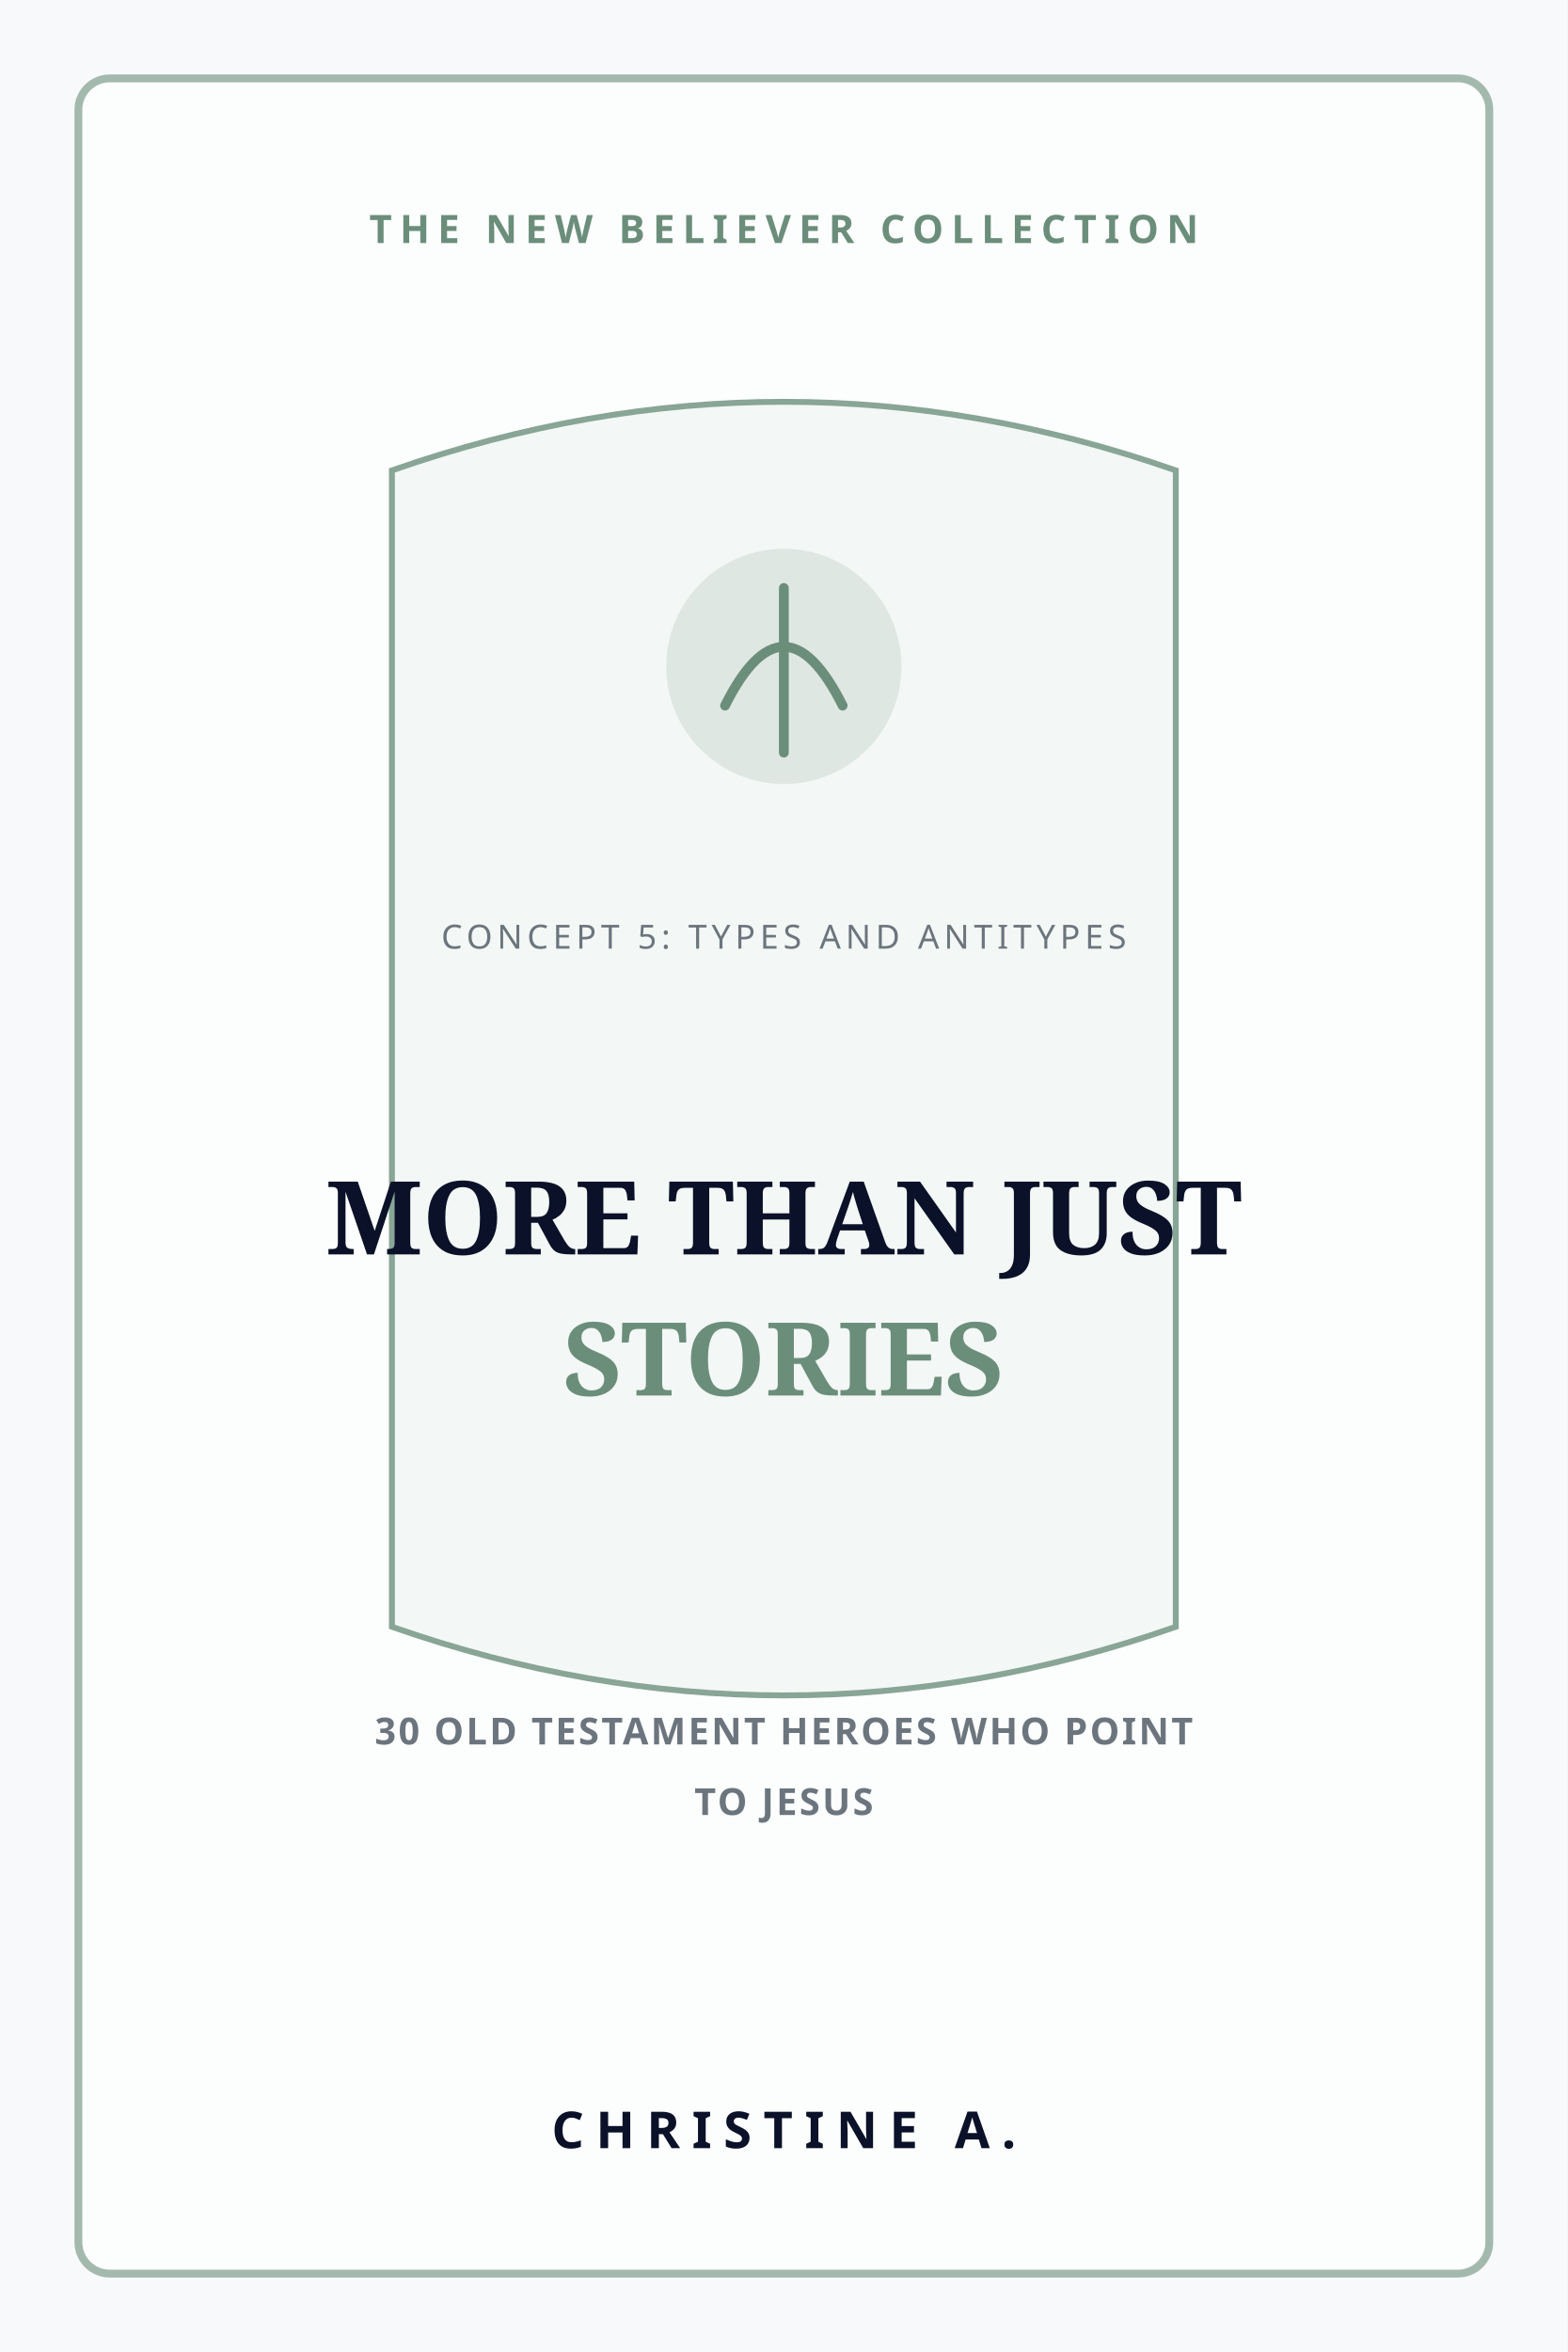
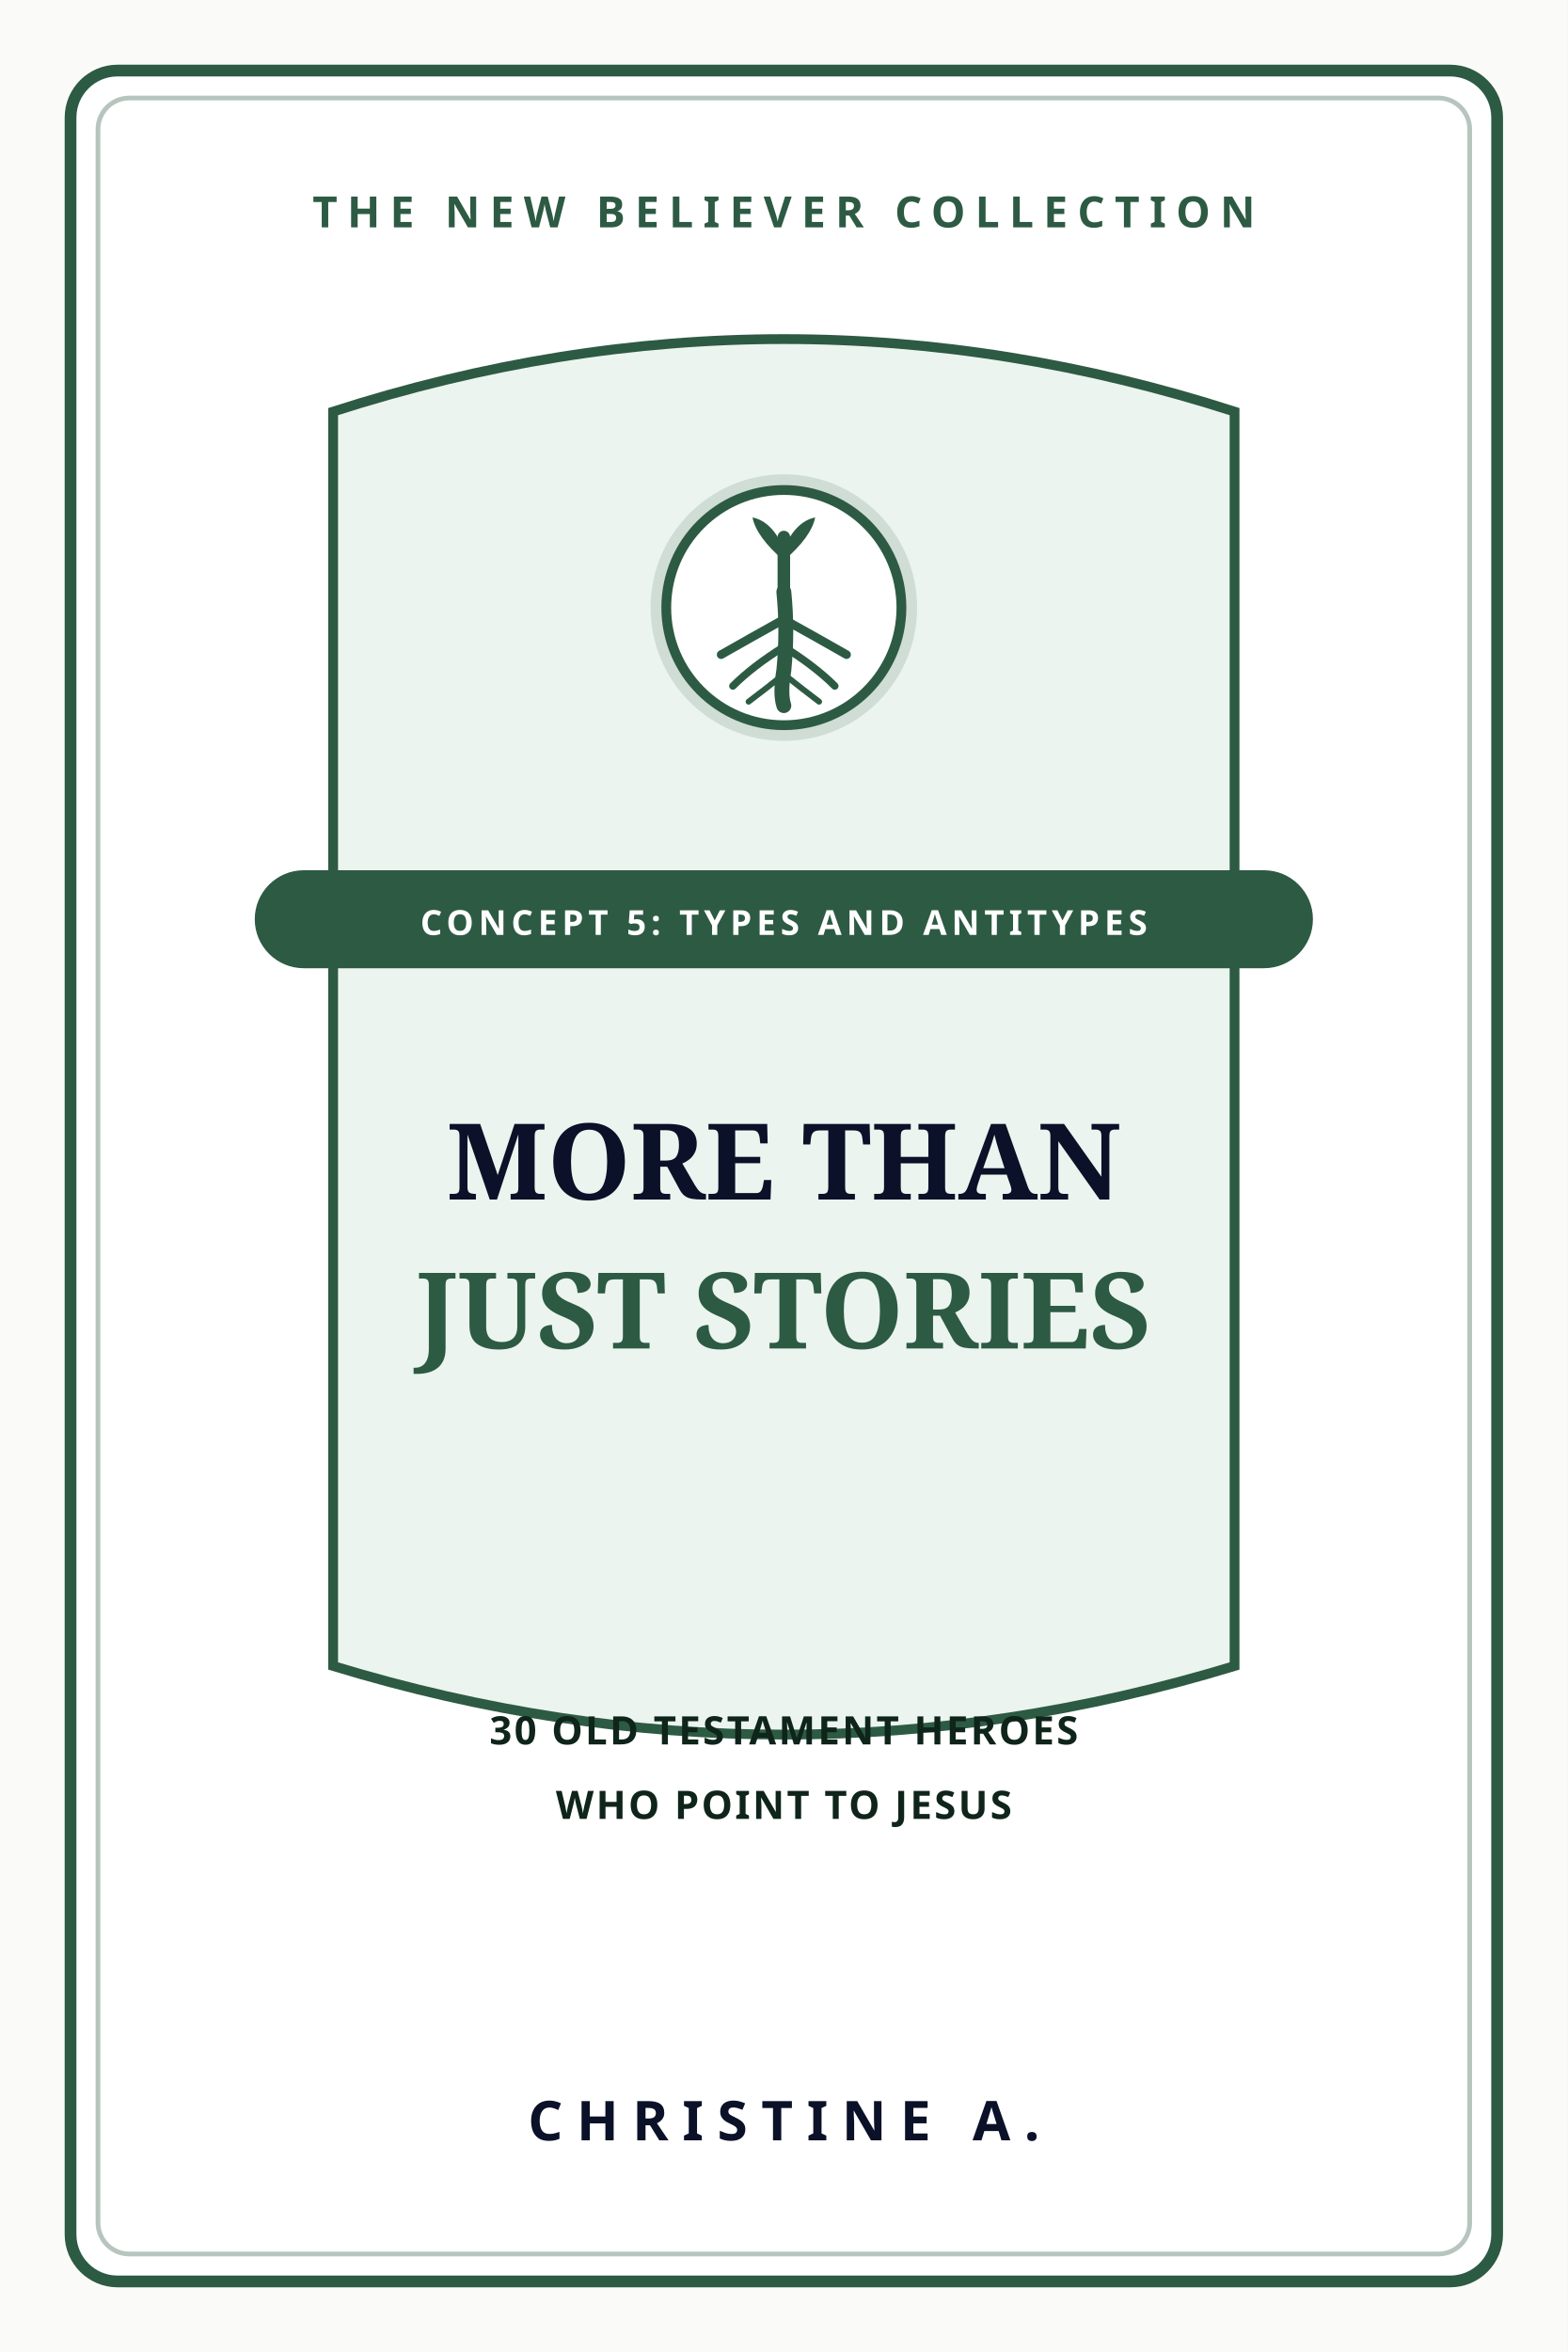
<svg xmlns="http://www.w3.org/2000/svg" viewBox="0 0 400 600" width="100%" height="100%">
-   <rect width="100%" height="100%" fill="#F8F9FA" />
-   <rect x="20" y="20" width="360" height="560" rx="8" fill="#FFFFFF" stroke="#6B8E7B" stroke-width="2" opacity="0.6" />
-   <path d="M 100 120 Q 200 85 300 120 L 300 415 Q 200 450 100 415 Z" fill="#F1F5F3" stroke="#6B8E7B" stroke-width="1.5" opacity="0.8" />
-   <circle cx="200" cy="170" r="30" fill="#6B8E7B" opacity="0.15" />
-   <path d="M 185 180 Q 200 150 215 180 M 200 150 L 200 192" stroke="#6B8E7B" stroke-width="2.5" fill="none" stroke-linecap="round" />
-   <text x="200" y="62" font-family="'Montserrat', sans-serif" font-size="10" font-weight="bold" fill="#6B8E7B" text-anchor="middle" letter-spacing="2">THE NEW BELIEVER COLLECTION</text>
-   <text x="200" y="242" font-family="'Montserrat', sans-serif" font-size="8.5" fill="#6C757D" text-anchor="middle" letter-spacing="1.2">CONCEPT 5: TYPES AND ANTITYPES</text>
-   <text x="200" y="320" font-family="'Playfair Display', Georgia, serif" font-size="26" font-weight="bold" fill="#0A1128" text-anchor="middle">MORE THAN JUST</text>
-   <text x="200" y="356" font-family="'Playfair Display', Georgia, serif" font-size="26" font-weight="bold" fill="#6B8E7B" text-anchor="middle">STORIES</text>
-   <text x="200" y="445" font-family="'Montserrat', sans-serif" font-size="9.5" font-weight="600" fill="#6C757D" text-anchor="middle" letter-spacing="0.6">30 OLD TESTAMENT HEROES WHO POINT</text>
-   <text x="200" y="463" font-family="'Montserrat', sans-serif" font-size="9.5" font-weight="600" fill="#6C757D" text-anchor="middle" letter-spacing="0.6">TO JESUS</text>
-   <text x="200" y="548" font-family="'Montserrat', sans-serif" font-size="13" font-weight="bold" fill="#0A1128" text-anchor="middle" letter-spacing="3">CHRISTINE A.</text>
+   <rect width="100%" height="100%" fill="#FAFBF9" />
+   <rect x="18" y="18" width="364" height="564" rx="12" fill="#FFFFFF" stroke="#2D5A43" stroke-width="3" />
+   <rect x="25" y="25" width="350" height="550" rx="8" fill="none" stroke="#2D5A43" stroke-width="1.2" opacity="0.35" />
+   <path d="M 85 105 Q 200 68 315 105 L 315 425 Q 200 460 85 425 Z" fill="#EBF4EE" stroke="#2D5A43" stroke-width="2.5" />
+   <g transform="translate(200, 155)">
+     <circle cx="0" cy="0" r="34" fill="#2D5A43" opacity="0.15" />
+     <circle cx="0" cy="0" r="30" fill="#FFFFFF" stroke="#2D5A43" stroke-width="2.5" />
+     <path d="M 0 -18 L 0 -4" stroke="#2D5A43" stroke-width="3.2" stroke-linecap="round" />
+     <path d="M 0 -12 Q -7 -18 -8 -23 Q -3 -22 0 -15" fill="#2D5A43" />
+     <path d="M 0 -12 Q 7 -18 8 -23 Q 3 -22 0 -15" fill="#2D5A43" />
+     <path d="M 0 -4 Q 1 6 0 16 Q -1 22 0 25" stroke="#2D5A43" stroke-width="3.8" fill="none" stroke-linecap="round" />
+     <path d="M 0 3 Q -9 8 -16 12" stroke="#2D5A43" stroke-width="2.2" fill="none" stroke-linecap="round" />
+     <path d="M 0 3 Q 9 8 16 12" stroke="#2D5A43" stroke-width="2.2" fill="none" stroke-linecap="round" />
+     <path d="M 0 10 Q -8 15 -13 20" stroke="#2D5A43" stroke-width="1.9" fill="none" stroke-linecap="round" />
+     <path d="M 0 10 Q 8 15 13 20" stroke="#2D5A43" stroke-width="1.9" fill="none" stroke-linecap="round" />
+     <path d="M 0 17 Q -5 21 -9 24" stroke="#2D5A43" stroke-width="1.5" fill="none" stroke-linecap="round" />
+     <path d="M 0 17 Q 5 21 9 24" stroke="#2D5A43" stroke-width="1.5" fill="none" stroke-linecap="round" />
+   </g>
+   <text x="200" y="58" font-family="'Montserrat', system-ui, sans-serif" font-size="11" font-weight="800" fill="#2D5A43" text-anchor="middle" letter-spacing="2.5">THE NEW BELIEVER COLLECTION</text>
+   <rect x="65" y="222" width="270" height="25" rx="12.5" fill="#2D5A43" />
+   <text x="200" y="238.5" font-family="'Montserrat', system-ui, sans-serif" font-size="8.8" font-weight="800" fill="#FFFFFF" text-anchor="middle" letter-spacing="1.2">CONCEPT 5: TYPES AND ANTITYPES</text>
+   <text x="200" y="306" font-family="'Playfair Display', Georgia, serif" font-size="27" font-weight="bold" fill="#0A1128" text-anchor="middle">MORE THAN</text>
+   <text x="200" y="344" font-family="'Playfair Display', Georgia, serif" font-size="27" font-weight="bold" fill="#2D5A43" text-anchor="middle">JUST STORIES</text>
+   <text x="200" y="445" font-family="'Montserrat', system-ui, sans-serif" font-size="10" font-weight="800" fill="#0F241A" text-anchor="middle" letter-spacing="0.6">30 OLD TESTAMENT HEROES</text>
+   <text x="200" y="464" font-family="'Montserrat', system-ui, sans-serif" font-size="10" font-weight="800" fill="#0F241A" text-anchor="middle" letter-spacing="0.6">WHO POINT TO JESUS</text>
+   <text x="200" y="546" font-family="'Montserrat', system-ui, sans-serif" font-size="14" font-weight="800" fill="#0A1128" text-anchor="middle" letter-spacing="3.5">CHRISTINE A.</text>
</svg>
